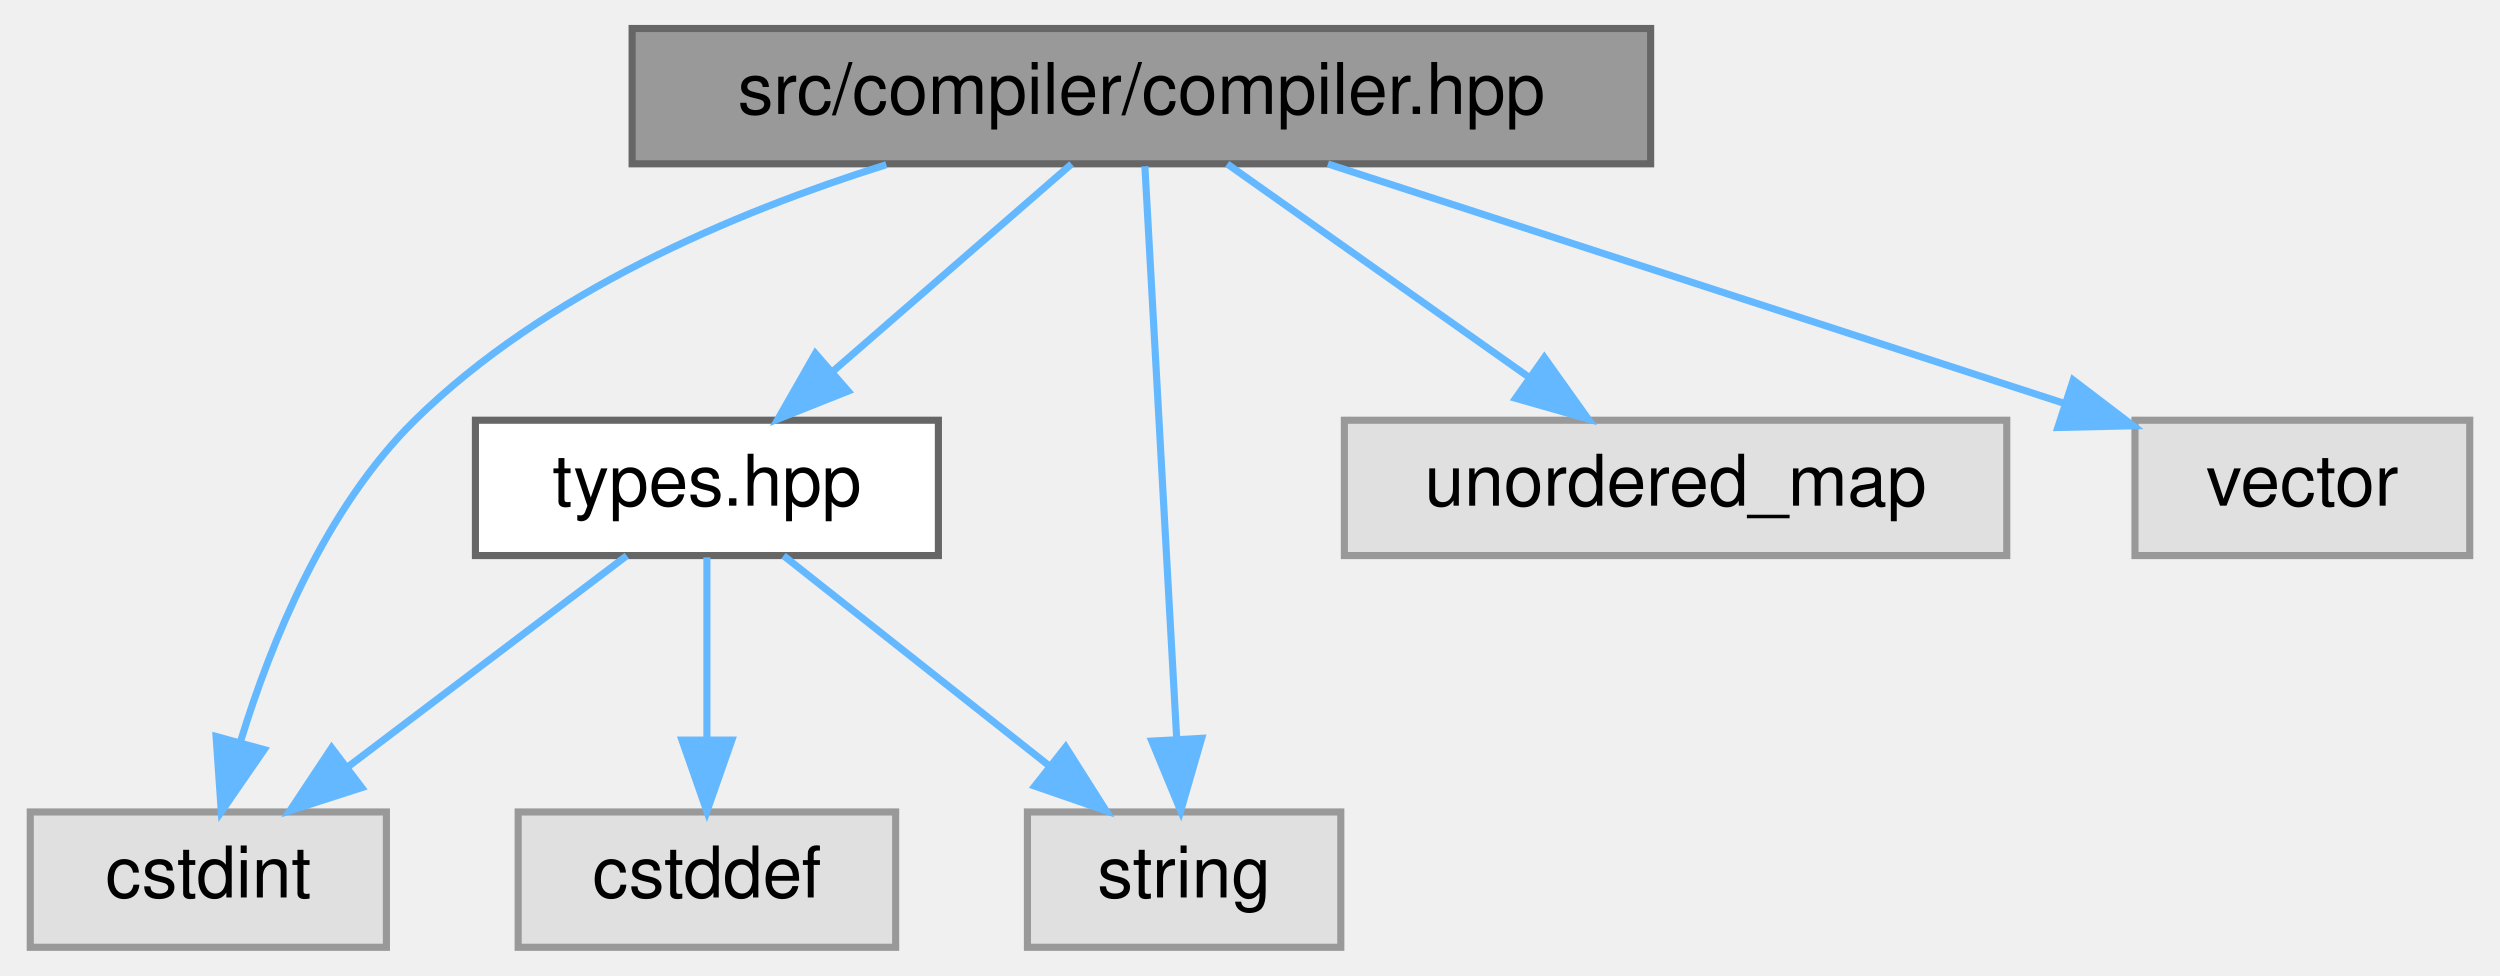
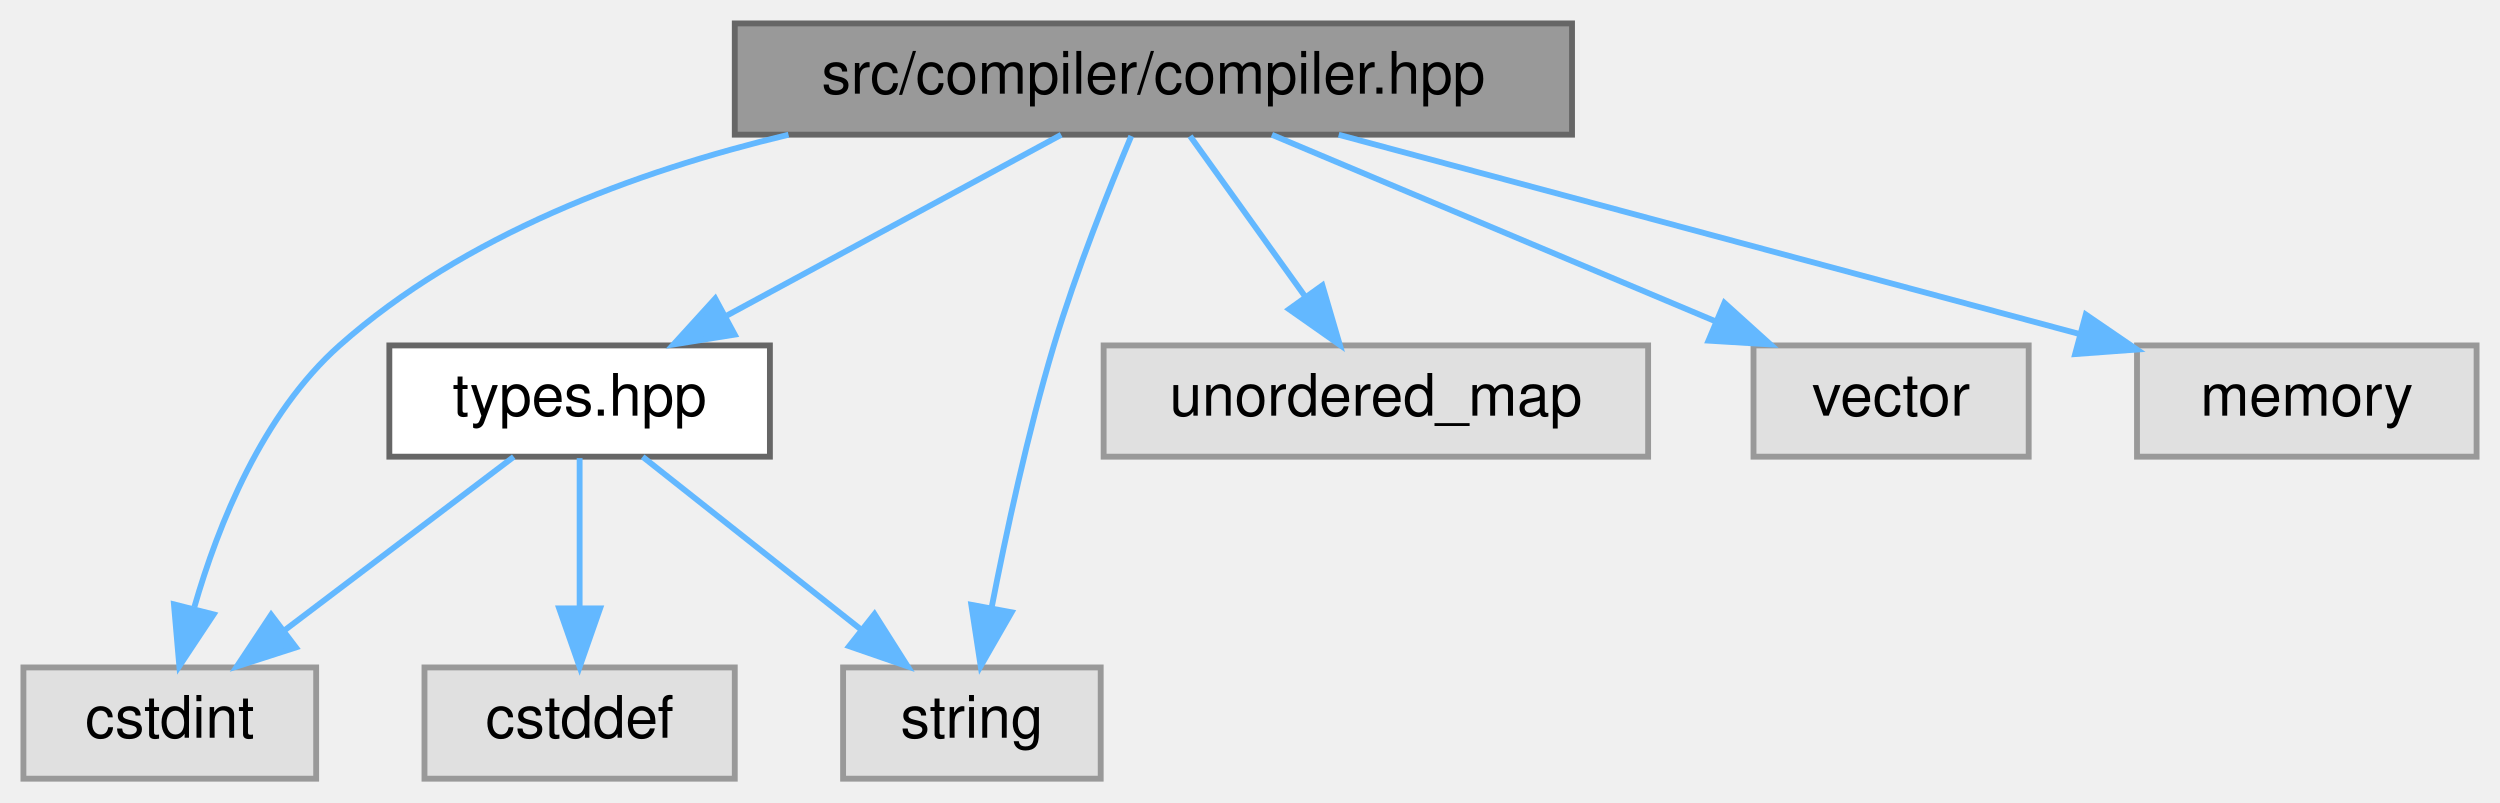
- <svg xmlns="http://www.w3.org/2000/svg" xmlns:xlink="http://www.w3.org/1999/xlink" width="351pt" height="137pt" viewBox="0.00 0.00 350.50 137.00">
+ <svg xmlns="http://www.w3.org/2000/svg" xmlns:xlink="http://www.w3.org/1999/xlink" width="427pt" height="137pt" viewBox="0.00 0.00 427.00 137.00">
  <g id="graph0" class="graph" transform="scale(1 1) rotate(0) translate(4 133)">
    <g id="Node000001" class="node">
      <g id="a_Node000001">
        <a xlink:title=" ">
-           <polygon fill="#999999" stroke="#666666" points="227.5,-129 84.5,-129 84.5,-110 227.5,-110 227.5,-129" />
-           <text text-anchor="middle" x="156" y="-117" font-family="Helvetica,sans-Serif" font-size="10.00">src/compiler/compiler.hpp</text>
+           <polygon fill="#999999" stroke="#666666" points="264.5,-129 121.5,-129 121.5,-110 264.5,-110 264.5,-129" />
+           <text text-anchor="middle" x="193" y="-117" font-family="Helvetica,sans-Serif" font-size="10.00">src/compiler/compiler.hpp</text>
        </a>
      </g>
    </g>
    <g id="Node000002" class="node">
      <g id="a_Node000002">
        <a xlink:href="types_8hpp.html" target="_top" xlink:title=" ">
          <polygon fill="white" stroke="#666666" points="127.5,-74 62.5,-74 62.5,-55 127.5,-55 127.5,-74" />
          <text text-anchor="middle" x="95" y="-62" font-family="Helvetica,sans-Serif" font-size="10.00">types.hpp</text>
        </a>
      </g>
    </g>
    <g id="edge1_Node000001_Node000002" class="edge">
      <g id="a_edge1_Node000001_Node000002">
        <a xlink:title=" ">
-           <path fill="none" stroke="#63b8ff" d="M146.2,-109.98C137.18,-102.15 123.59,-90.34 112.68,-80.86" />
-           <polygon fill="#63b8ff" stroke="#63b8ff" points="114.82,-78.09 104.98,-74.17 110.23,-83.37 114.82,-78.09" />
+           <path fill="none" stroke="#63b8ff" d="M177.25,-109.98C161.77,-101.61 137.91,-88.7 119.86,-78.95" />
+           <polygon fill="#63b8ff" stroke="#63b8ff" points="121.49,-75.85 111.03,-74.17 118.16,-82.01 121.49,-75.85" />
        </a>
      </g>
    </g>
    <g id="Node000004" class="node">
      <g id="a_Node000004">
        <a xlink:title=" ">
          <polygon fill="#e0e0e0" stroke="#999999" points="50,-19 0,-19 0,0 50,0 50,-19" />
          <text text-anchor="middle" x="25" y="-7" font-family="Helvetica,sans-Serif" font-size="10.00">cstdint</text>
        </a>
      </g>
    </g>
    <g id="edge5_Node000001_Node000004" class="edge">
      <g id="a_edge5_Node000001_Node000004">
        <a xlink:title=" ">
-           <path fill="none" stroke="#63b8ff" d="M120.19,-109.88C98.74,-103.15 72.19,-91.88 54,-74 41.45,-61.66 33.81,-42.9 29.54,-28.96" />
-           <polygon fill="#63b8ff" stroke="#63b8ff" points="32.84,-27.75 26.82,-19.03 26.09,-29.6 32.84,-27.75" />
+           <path fill="none" stroke="#63b8ff" d="M130.68,-109.99C104.48,-103.72 75.22,-92.84 54,-74 40.84,-62.32 33.28,-43.46 29.2,-29.33" />
+           <polygon fill="#63b8ff" stroke="#63b8ff" points="32.49,-28.06 26.63,-19.23 25.71,-29.78 32.49,-28.06" />
        </a>
      </g>
    </g>
    <g id="Node000005" class="node">
      <g id="a_Node000005">
        <a xlink:title=" ">
          <polygon fill="#e0e0e0" stroke="#999999" points="184,-19 140,-19 140,0 184,0 184,-19" />
          <text text-anchor="middle" x="162" y="-7" font-family="Helvetica,sans-Serif" font-size="10.00">string</text>
        </a>
      </g>
    </g>
    <g id="edge6_Node000001_Node000005" class="edge">
      <g id="a_edge6_Node000001_Node000005">
        <a xlink:title=" ">
-           <path fill="none" stroke="#63b8ff" d="M156.49,-109.66C157.46,-92.17 159.65,-52.8 160.96,-29.27" />
-           <polygon fill="#63b8ff" stroke="#63b8ff" points="164.46,-29.34 161.52,-19.16 157.47,-28.95 164.46,-29.34" />
+           <path fill="none" stroke="#63b8ff" d="M189.22,-109.77C185.49,-100.89 179.8,-86.68 176,-74 171.54,-59.11 167.83,-41.87 165.35,-29.12" />
+           <polygon fill="#63b8ff" stroke="#63b8ff" points="168.78,-28.42 163.5,-19.23 161.9,-29.7 168.78,-28.42" />
        </a>
      </g>
    </g>
    <g id="Node000006" class="node">
      <g id="a_Node000006">
        <a xlink:title=" ">
          <polygon fill="#e0e0e0" stroke="#999999" points="277.5,-74 184.5,-74 184.5,-55 277.5,-55 277.5,-74" />
          <text text-anchor="middle" x="231" y="-62" font-family="Helvetica,sans-Serif" font-size="10.00">unordered_map</text>
        </a>
      </g>
    </g>
    <g id="edge7_Node000001_Node000006" class="edge">
      <g id="a_edge7_Node000001_Node000006">
        <a xlink:title=" ">
-           <path fill="none" stroke="#63b8ff" d="M168.05,-109.98C179.46,-101.92 196.83,-89.65 210.43,-80.03" />
-           <polygon fill="#63b8ff" stroke="#63b8ff" points="212.58,-82.8 218.73,-74.17 208.54,-77.08 212.58,-82.8" />
+           <path fill="none" stroke="#63b8ff" d="M199.27,-109.75C204.59,-102.34 212.36,-91.5 218.88,-82.41" />
+           <polygon fill="#63b8ff" stroke="#63b8ff" points="221.86,-84.26 224.84,-74.09 216.17,-80.18 221.86,-84.26" />
        </a>
      </g>
    </g>
    <g id="Node000007" class="node">
      <g id="a_Node000007">
        <a xlink:title=" ">
          <polygon fill="#e0e0e0" stroke="#999999" points="342.5,-74 295.5,-74 295.5,-55 342.5,-55 342.5,-74" />
          <text text-anchor="middle" x="319" y="-62" font-family="Helvetica,sans-Serif" font-size="10.00">vector</text>
        </a>
      </g>
    </g>
    <g id="edge8_Node000001_Node000007" class="edge">
      <g id="a_edge8_Node000001_Node000007">
        <a xlink:title=" ">
-           <path fill="none" stroke="#63b8ff" d="M182.19,-109.98C210.24,-100.86 254.86,-86.36 285.46,-76.4" />
-           <polygon fill="#63b8ff" stroke="#63b8ff" points="286.83,-79.64 295.26,-73.22 284.67,-72.98 286.83,-79.64" />
+           <path fill="none" stroke="#63b8ff" d="M213.24,-109.98C233.7,-101.38 265.53,-87.99 288.93,-78.15" />
+           <polygon fill="#63b8ff" stroke="#63b8ff" points="290.53,-81.27 298.39,-74.17 287.81,-74.82 290.53,-81.27" />
+         </a>
+       </g>
+     </g>
+     <g id="Node000008" class="node">
+       <g id="a_Node000008">
+         <a xlink:title=" ">
+           <polygon fill="#e0e0e0" stroke="#999999" points="419,-74 361,-74 361,-55 419,-55 419,-74" />
+           <text text-anchor="middle" x="390" y="-62" font-family="Helvetica,sans-Serif" font-size="10.00">memory</text>
+         </a>
+       </g>
+     </g>
+     <g id="edge9_Node000001_Node000008" class="edge">
+       <g id="a_edge9_Node000001_Node000008">
+         <a xlink:title=" ">
+           <path fill="none" stroke="#63b8ff" d="M224.65,-109.98C259.05,-100.73 314.04,-85.94 351.06,-75.98" />
+           <polygon fill="#63b8ff" stroke="#63b8ff" points="352.25,-79.28 360.99,-73.3 350.43,-72.52 352.25,-79.28" />
        </a>
      </g>
    </g>
    <g id="Node000003" class="node">
      <g id="a_Node000003">
        <a xlink:title=" ">
          <polygon fill="#e0e0e0" stroke="#999999" points="121.5,-19 68.5,-19 68.5,0 121.5,0 121.5,-19" />
          <text text-anchor="middle" x="95" y="-7" font-family="Helvetica,sans-Serif" font-size="10.00">cstddef</text>
        </a>
      </g>
    </g>
    <g id="edge2_Node000002_Node000003" class="edge">
      <g id="a_edge2_Node000002_Node000003">
        <a xlink:title=" ">
          <path fill="none" stroke="#63b8ff" d="M95,-54.75C95,-47.8 95,-37.85 95,-29.13" />
          <polygon fill="#63b8ff" stroke="#63b8ff" points="98.5,-29.09 95,-19.09 91.5,-29.09 98.5,-29.09" />
        </a>
      </g>
    </g>
    <g id="edge3_Node000002_Node000004" class="edge">
      <g id="a_edge3_Node000002_Node000004">
        <a xlink:title=" ">
          <path fill="none" stroke="#63b8ff" d="M83.75,-54.98C73.2,-47 57.2,-34.88 44.56,-25.31" />
          <polygon fill="#63b8ff" stroke="#63b8ff" points="46.54,-22.42 36.45,-19.17 42.31,-28 46.54,-22.42" />
        </a>
      </g>
    </g>
    <g id="edge4_Node000002_Node000005" class="edge">
      <g id="a_edge4_Node000002_Node000005">
        <a xlink:title=" ">
          <path fill="none" stroke="#63b8ff" d="M105.76,-54.98C115.77,-47.07 130.89,-35.11 142.93,-25.58" />
          <polygon fill="#63b8ff" stroke="#63b8ff" points="145.37,-28.12 151.04,-19.17 141.03,-22.63 145.37,-28.12" />
        </a>
      </g>
    </g>
  </g>
</svg>
